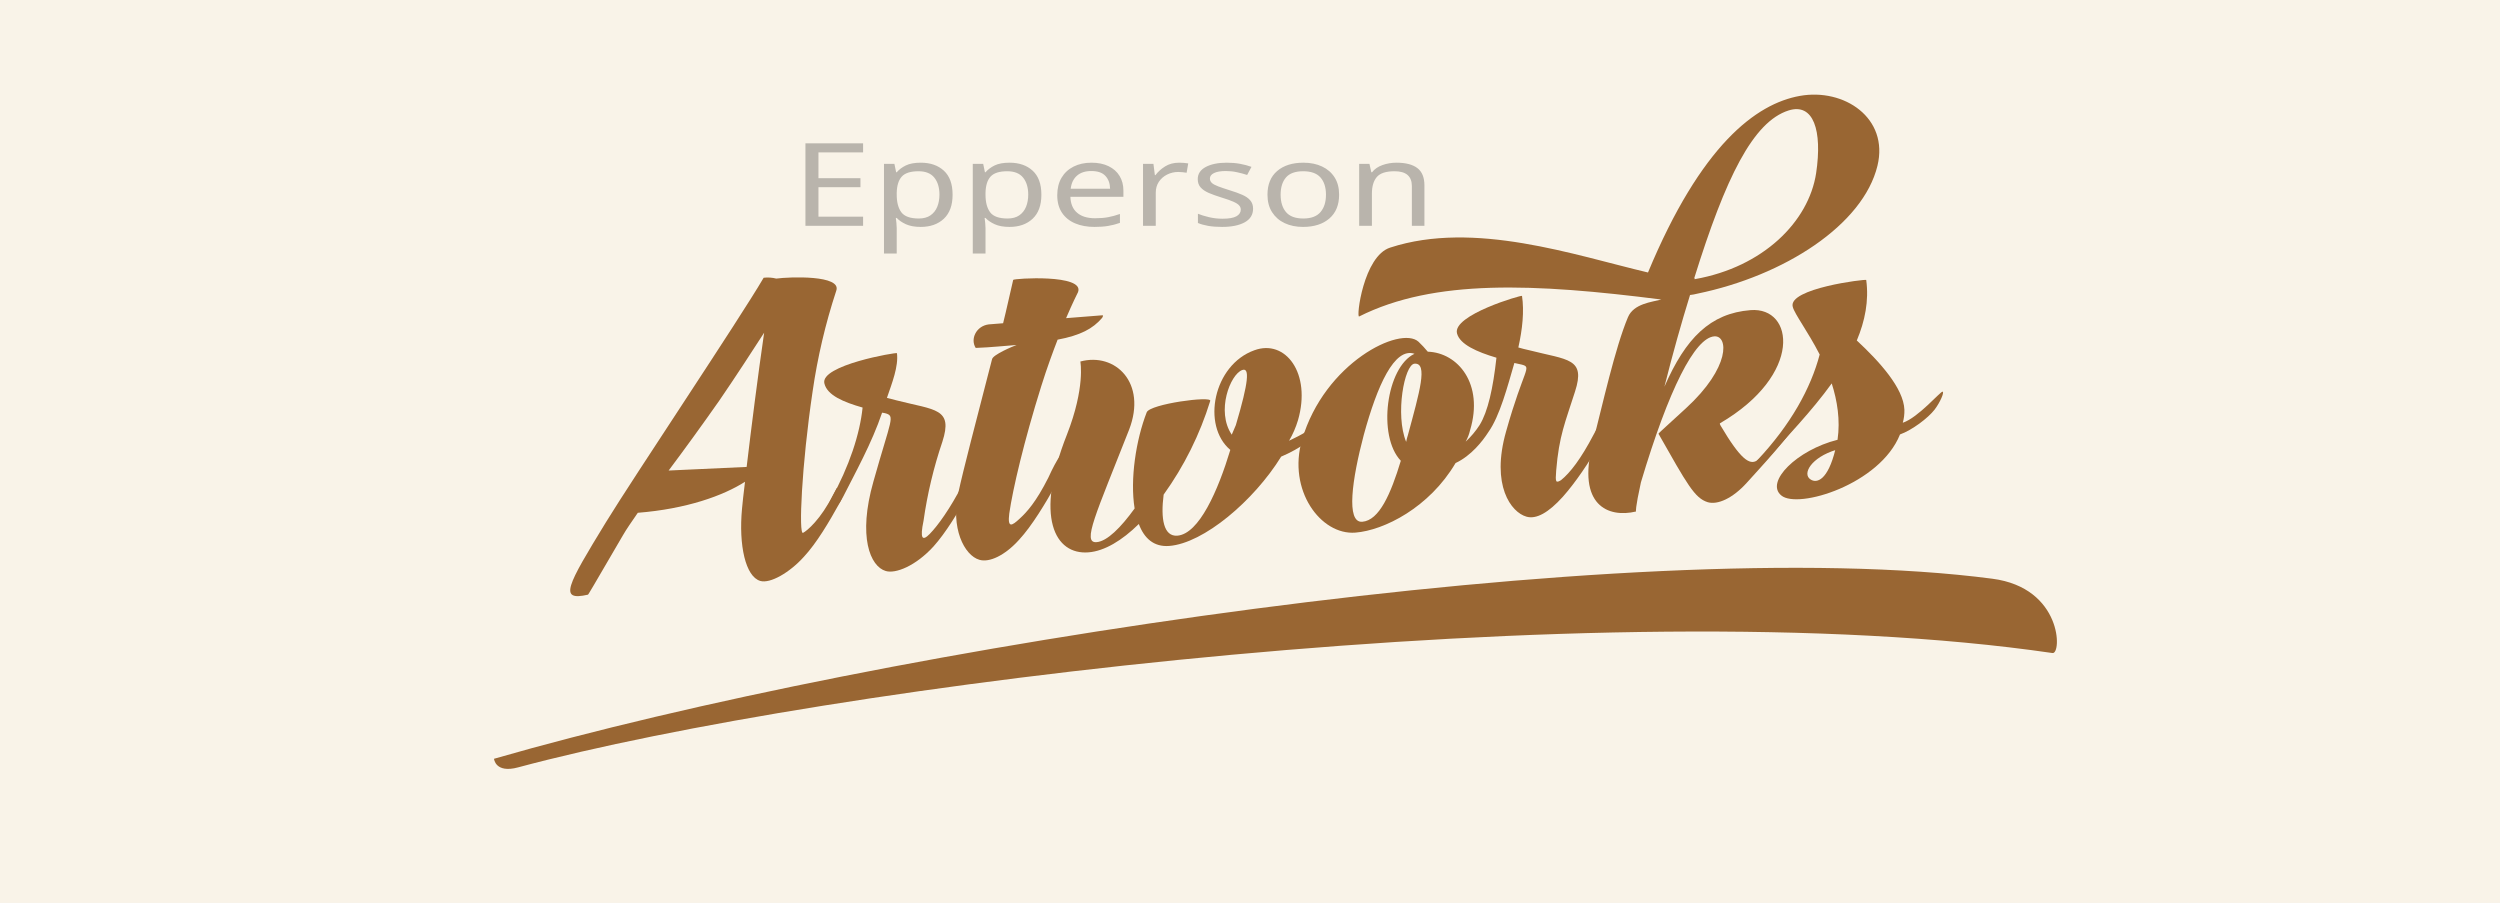
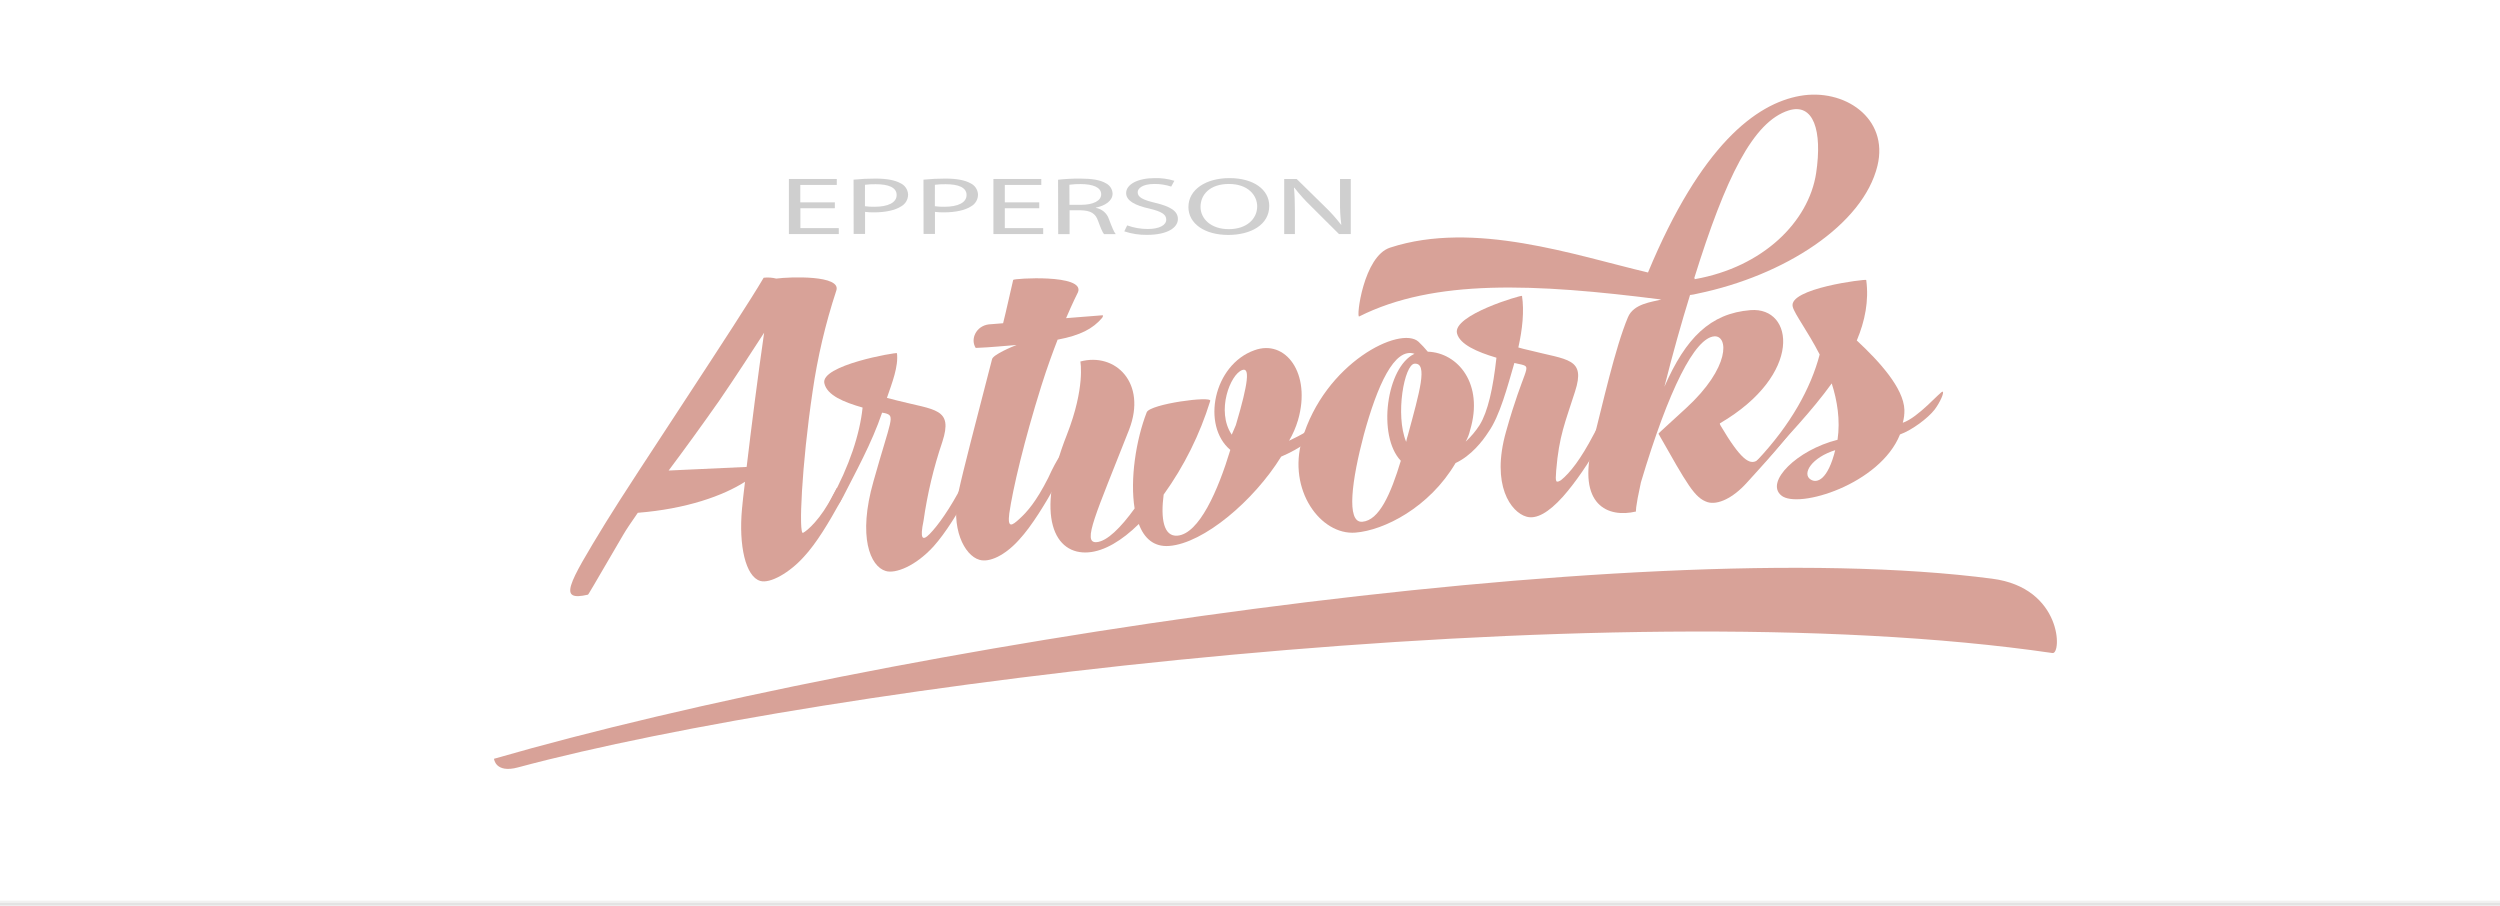
- <svg xmlns="http://www.w3.org/2000/svg" viewBox="0 0 1096 395.84">
+ <svg xmlns="http://www.w3.org/2000/svg" viewBox="0 0 1096 396.84">
  <defs>
-     <style>.cls-1{fill:#f9f3e8;}.cls-2{fill:#963;}.cls-3{fill:#6cf;}.cls-4{font-size:50.64px;font-family:SukhumvitSet-Text, Sukhumvit Set;opacity:0.26;}</style>
+     <style>.cls-1{fill:#fff;}.cls-2{opacity:0.8;}.cls-3{fill:#ce8b7e;}.cls-4{fill:#6cf;}.cls-5{opacity:0.72;}.cls-6{opacity:0.26;}.cls-7{fill:none;stroke:#4d4d4d;stroke-miterlimit:10;stroke-width:2px;opacity:0.08;}</style>
  </defs>
  <g id="Layer_2" data-name="Layer 2">
    <rect class="cls-1" width="1096" height="395.84" />
  </g>
  <g id="Capa_1" data-name="Capa 1">
-     <path class="cls-2" d="M265.61,229c12.19-19.89,58.69-89.26,69.18-107.24a15.43,15.43,0,0,1,5.52.37c5.83-.79,28.87-1.64,26.3,5.35a260.12,260.12,0,0,0-10.37,44.18c-4.79,32.25-6.19,63-4.18,61.94,1.77-.89,7.76-5.93,13.2-16.72,3.14-5.91,0,0,4-5.51.61-.83,1.09,5.1-.9,8.66-5,9-10.31,18-15.94,24.07-6.3,7-14.82,11.85-19.13,10.58-6.46-1.91-9.48-15.59-8-31.56.26-2.45.63-6.68,1.32-11.91-9.53,6.1-25.63,11.9-47,13.6-2.69,3.93-5,7.19-6.54,9.9-14.15,24.26-15.15,26-15.33,26C244.75,263.67,248.57,256.89,265.61,229ZM335,145.86c-5.19,8-11.89,18.41-19.62,29.7-7.57,10.79-15.16,21.26-22.25,30.72l34.2-1.58C329.34,187.67,332.33,164.23,335,145.86Z" />
-     <path class="cls-2" d="M378.16,178.67c-8.44-2.4-15.47-5.4-16.73-10.48-2.26-8.07,31.77-13.85,31.79-13.36.75,5.76-2.16,13.11-4.39,19.6l4.3,1.11c16.85,4.32,24.8,3.37,20,18.14a191.37,191.37,0,0,0-8.25,34.63c-1.65,7.9-.54,9.1,2.71,5.77,3.59-3.68,8.81-10.89,14.43-21.69,3-5.9,4-6.47,4.13-3.4a8.47,8.47,0,0,1-1,6.55c-5.15,9.14-10.49,18-15.94,24.07-7.84,8.55-16.59,12-20.9,10.72-6.82-2-12.29-15-5.41-39.2,7.81-27.8,9.72-28.76,5.06-30l-1.25-.22c-4.46,13.29-11.93,26.67-17.21,37.12a17.16,17.16,0,0,1-4.92,5.89c-2.77,1.84-3.52.93-.37-4.82C372.4,204.36,377,190.08,378.16,178.67Z" />
-     <path class="cls-2" d="M463.66,148.91c-1.05,2.72-2.17,5.68-3.3,8.85-1.3,3.64-2.63,7.54-3.9,11.62-7.43,23.72-12.47,45-14,55.79-.81,6.54,1.14,5.4,4.56,2.21,3.09-2.83,7.14-7.19,12.58-18,3.78-8.33,7.16-13.28,7.27-10.38,0,1-1.56,9.19-3.56,12.74-5,9-10.88,18.75-16.51,24.86-6.3,7-13.11,10.1-17.42,8.82-6.64-1.9-12.79-14-9.14-29.85,1.81-8.53,7.72-31.21,14.67-58.07.34-2,9.19-5.69,10.76-6.25,0,0,.78-.08-8.36.68-3,.24-6.19.49-9.56.6-2.46-3.85.16-9.56,5.64-10.31l6.37-.51c1.54-6.11,2.89-12.52,4.42-19,.15-.66,31.49-2.66,28.43,5.35-.16.34-2.31,4.55-5.24,11.42l15.93-1.26c.35,0,.37.29-.13,1.14C479.09,144.13,473.7,147,463.66,148.91Z" />
-     <path class="cls-2" d="M497.42,222.91c-2.09-12.78.62-30.14,5.3-42.16,1.46-3.67,28.65-7.29,27.85-5a142.41,142.41,0,0,1-20.43,41.09c-1.37,10.62,0,18.44,6,18,9.56-.76,17.88-19.87,23.23-37.6-12.66-10.64-7.48-37.25,10.56-43.69,13.65-5,25.06,10.14,19.11,30.67a41.3,41.3,0,0,1-3.91,9c5.58-2.71,10.11-4.84,12.25-9,3.15-5.91,4-6.47,4.13-3.4a9.72,9.72,0,0,1-1.69,6.6c-2.33,3.91-10.12,9.38-18.15,12.76-12,19.4-34,38-49.08,39.16-6.72.53-11-3.34-13.33-9.62-7.35,7.22-15,11.87-22.06,12.43-14.69,1.17-23.84-15.26-9.44-51.66,8.08-20.7,5.87-31.85,5.87-32,15.28-4.13,29.29,9.32,21.38,29.85-14.55,37.07-20.8,49.86-14.25,49.34C485.37,237.29,491.35,231.32,497.42,222.91ZM540,190.56l1.79-4.18c5.66-19.05,6.12-25.39,2.8-24.16C539.35,164.1,533.05,180.27,540,190.56Z" />
-     <path class="cls-2" d="M638.12,203c-11.5,19.52-31.35,29.5-43.91,30.5-15.22,1.21-29.83-18.66-23.4-40.69,9.88-33.78,43.15-50.17,51.06-43a48.78,48.78,0,0,1,4.07,4.37c13.15.41,24.68,14.06,18.54,34.44a18.7,18.7,0,0,1-1.93,5,38.31,38.31,0,0,0,6.1-7.26c3.66-5.89,5.93-16.24,7.39-29.54-8.62-2.55-16-5.85-17.27-10.6-2.26-8.07,28.46-17,28.48-16.5,1,6.72.2,14.54-1.61,22.61,1.43.37,3.05.89,4.84,1.23,16.85,4.32,24.8,3.37,20,18.14-4.28,13.44-7,19.33-8.25,34.63-.43,5.25-.14,5.49,2.11,4.18,4-3.23,8.69-9.25,14.31-20,3-5.9,4.72-6.52,4.84-3.46a11,11,0,0,1-1.69,6.6c-5.15,9.14-11.2,18-16.65,24.13-6.3,7-11.69,10-16,8.71-6.64-1.9-15.61-13.64-8.89-37.31,7.81-27.8,11.52-28.09,6.86-29.34l-3.22-.71c-3,10.27-6.37,23.27-11.43,30.35C650,193.33,645,199.79,638.12,203Zm-24-1c-10.36-10.83-6.37-41.07,6-46.9-8.81-3-16.33,13.91-22.24,35.57-5.11,19.33-7.92,38.64-.66,38.07C604.65,228.15,609.71,216.58,614.12,202Zm2.34-8.27a18.68,18.68,0,0,1,.77-3c5.13-19,8.89-31.76,2.88-31.29C615.69,159.82,611.57,181.82,616.46,193.72Z" />
-     <path class="cls-2" d="M728.31,131.31c-55.66-7.08-99.55-9.09-132.46,7.43-1.39.76,1.88-26.52,13.63-30.2,36.81-12,80.84,3.33,113,10.92,23.23-55.87,47.38-74,66.6-77.42,19.39-3.48,39.07,9.68,34,30.62-6.28,25.9-40.74,48.2-79,56.09a21.77,21.77,0,0,1-3.17.58c-3.79,12.27-7.54,25.51-11.23,40.2,9.3-21.28,20.06-32.17,37.76-33.57,19.11-1.52,23.1,28.25-13.36,49.59-.17.18-.16.34.21,1,8.93,15.14,12.77,17.27,15.89,15.4,4-3.39,10.22-6.79,15.84-17.59,3-5.9,6.63-6.63,4.64-3.08-5.15,9.14-19.33,24.18-24.78,30.27-6.3,7-12.92,9.88-17.23,8.61-5.75-1.81-9-7.86-21.57-30,0-.16.16-.34,12-11.14,19.72-18.06,18.65-32.05,12.45-31.56-8.49.67-19.89,22.93-32.15,64-2.57,11.69-2.17,12.79-2.17,12.79-12.31,2.92-25.85-2.8-19.07-29.55,4.42-17.31,9.9-42.16,15.56-55.64C716.24,133.07,724.21,132.42,728.31,131.31Zm14.46-9.41c.53,0-.34.68.36.46,29.79-5.28,49.8-25.14,53.06-46.43C799,57.1,795,45,784.13,48.42,768.52,53.38,756.51,77.78,742.77,121.9Z" />
-     <path class="cls-2" d="M834.18,185.34c6.82-2.28,16.58-13.86,17.45-13.64s-1.1,4.73-3.53,7.91c-2.79,3.63-9.89,9-15.14,10.85-8.74,21.89-44.71,32.83-52,26.78-7.33-5.89,6.86-20,24.62-24.44,1.26-8.67-.13-17.14-2.55-24.71-8.76,12.18-19.86,23.58-28.87,33.84-2.72,3.13-8.68,5.06-3.91,0,14.84-15.74,23.63-31.8,27.5-46.51-5.18-10.1-11-17.73-11.81-20.9-2.26-8.07,32-12.25,32.21-11.78,1.24,9.12-.55,18-4.13,26.53,9.94,9.24,20.51,20.86,20.87,30.37A19.35,19.35,0,0,1,834.18,185.34Zm-29.55,11.73c0-.32.2.48.36.14-10.88,3.29-15.13,10.54-11.21,13C796.52,212,801.33,210.54,804.63,197.07Z" />
-     <path class="cls-3" d="M396.62,389.37" />
-     <path class="cls-2" d="M873.43,253.71c30.76,4,30.47,33.23,26.37,32.58C703,257.55,361.28,300.36,227.12,336.42c-10,2.72-10.55-3.77-10.55-3.77C387.59,283.3,715.54,233,873.43,253.71Z" />
-     <text class="cls-4" transform="translate(346.97 98.98) scale(1.25 1)">Epperson</text>
+     <g class="cls-2">
+       <path class="cls-3" d="M265.61,229c12.19-19.89,58.69-89.26,69.18-107.24a15.43,15.43,0,0,1,5.52.37c5.83-.79,28.87-1.64,26.3,5.35a260.12,260.12,0,0,0-10.37,44.18c-4.79,32.25-6.19,63-4.18,61.94,1.77-.89,7.76-5.93,13.2-16.72,3.14-5.91,0,0,4-5.51.61-.83,1.09,5.1-.9,8.66-5,9-10.31,18-15.94,24.07-6.3,7-14.82,11.85-19.13,10.58-6.46-1.91-9.48-15.59-8-31.56.26-2.45.63-6.68,1.32-11.91-9.53,6.1-25.63,11.9-47,13.6-2.69,3.93-5,7.19-6.54,9.9-14.15,24.26-15.15,26-15.33,26C244.75,263.67,248.57,256.89,265.61,229ZM335,145.86c-5.19,8-11.89,18.41-19.62,29.7-7.57,10.79-15.16,21.26-22.25,30.72l34.2-1.58C329.34,187.67,332.33,164.23,335,145.86Z" />
+       <path class="cls-3" d="M378.16,178.67c-8.44-2.4-15.47-5.4-16.73-10.48-2.26-8.07,31.77-13.85,31.79-13.36.75,5.76-2.16,13.11-4.39,19.6l4.3,1.11c16.85,4.32,24.8,3.37,20,18.14a191.37,191.37,0,0,0-8.25,34.63c-1.65,7.9-.54,9.1,2.71,5.77,3.59-3.68,8.81-10.89,14.43-21.69,3-5.9,4-6.47,4.13-3.4a8.47,8.47,0,0,1-1,6.55c-5.15,9.14-10.49,18-15.94,24.07-7.84,8.55-16.59,12-20.9,10.72-6.82-2-12.29-15-5.41-39.2,7.81-27.8,9.72-28.76,5.06-30l-1.25-.22c-4.46,13.29-11.93,26.67-17.21,37.12a17.16,17.16,0,0,1-4.92,5.89c-2.77,1.84-3.52.93-.37-4.82C372.4,204.36,377,190.08,378.16,178.67Z" />
+       <path class="cls-3" d="M463.66,148.91c-1.05,2.72-2.17,5.68-3.3,8.85-1.3,3.64-2.63,7.54-3.9,11.62-7.43,23.72-12.47,45-14,55.79-.81,6.54,1.14,5.4,4.56,2.21,3.09-2.83,7.14-7.19,12.58-18,3.78-8.33,7.16-13.28,7.27-10.38,0,1-1.56,9.19-3.56,12.74-5,9-10.88,18.75-16.51,24.86-6.3,7-13.11,10.1-17.42,8.82-6.64-1.9-12.79-14-9.14-29.85,1.81-8.53,7.72-31.21,14.67-58.07.34-2,9.19-5.69,10.76-6.25,0,0,.78-.08-8.36.68-3,.24-6.19.49-9.56.6-2.46-3.85.16-9.56,5.64-10.31l6.37-.51c1.54-6.11,2.89-12.52,4.42-19,.15-.66,31.49-2.66,28.43,5.35-.16.34-2.31,4.55-5.24,11.42l15.93-1.26c.35,0,.37.29-.13,1.14C479.09,144.13,473.7,147,463.66,148.91Z" />
+       <path class="cls-3" d="M497.42,222.91c-2.09-12.78.62-30.14,5.3-42.16,1.46-3.67,28.65-7.29,27.85-5a142.41,142.41,0,0,1-20.43,41.09c-1.37,10.62,0,18.44,6,18,9.56-.76,17.88-19.87,23.23-37.6-12.66-10.64-7.48-37.25,10.56-43.69,13.65-5,25.06,10.14,19.11,30.67a41.3,41.3,0,0,1-3.91,9c5.58-2.71,10.11-4.84,12.25-9,3.15-5.91,4-6.47,4.13-3.4a9.72,9.72,0,0,1-1.69,6.6c-2.33,3.91-10.12,9.38-18.15,12.76-12,19.4-34,38-49.08,39.16-6.72.53-11-3.34-13.33-9.62-7.35,7.22-15,11.87-22.06,12.43-14.69,1.17-23.84-15.26-9.44-51.66,8.08-20.7,5.87-31.85,5.87-32,15.28-4.13,29.29,9.32,21.38,29.85-14.55,37.07-20.8,49.86-14.25,49.34C485.37,237.29,491.35,231.32,497.42,222.91ZM540,190.56l1.79-4.18c5.66-19.05,6.12-25.39,2.8-24.16C539.35,164.1,533.05,180.27,540,190.56Z" />
+       <path class="cls-3" d="M638.12,203c-11.5,19.52-31.35,29.5-43.91,30.5-15.22,1.21-29.83-18.66-23.4-40.69,9.88-33.78,43.15-50.17,51.06-43a48.78,48.78,0,0,1,4.07,4.37c13.15.41,24.68,14.06,18.54,34.44a18.7,18.7,0,0,1-1.93,5,38.31,38.31,0,0,0,6.1-7.26c3.66-5.89,5.93-16.24,7.39-29.54-8.62-2.55-16-5.85-17.27-10.6-2.26-8.07,28.46-17,28.48-16.5,1,6.72.2,14.54-1.61,22.61,1.43.37,3.05.89,4.84,1.23,16.85,4.32,24.8,3.37,20,18.14-4.28,13.44-7,19.33-8.25,34.63-.43,5.25-.14,5.49,2.11,4.18,4-3.23,8.69-9.25,14.31-20,3-5.9,4.72-6.52,4.84-3.46a11,11,0,0,1-1.69,6.6c-5.15,9.14-11.2,18-16.65,24.13-6.3,7-11.69,10-16,8.71-6.64-1.9-15.61-13.64-8.89-37.31,7.81-27.8,11.52-28.09,6.86-29.34l-3.22-.71c-3,10.27-6.37,23.27-11.43,30.35C650,193.33,645,199.79,638.12,203Zm-24-1c-10.36-10.83-6.37-41.07,6-46.9-8.81-3-16.33,13.91-22.24,35.57-5.11,19.33-7.92,38.64-.66,38.07C604.65,228.15,609.71,216.58,614.12,202Zm2.34-8.27a18.68,18.68,0,0,1,.77-3c5.13-19,8.89-31.76,2.88-31.29C615.69,159.82,611.57,181.82,616.46,193.72Z" />
+       <path class="cls-3" d="M728.31,131.31c-55.66-7.08-99.55-9.09-132.46,7.43-1.39.76,1.88-26.52,13.63-30.2,36.81-12,80.84,3.33,113,10.92,23.23-55.87,47.38-74,66.6-77.42,19.39-3.48,39.07,9.68,34,30.62-6.28,25.9-40.74,48.2-79,56.09a21.77,21.77,0,0,1-3.17.58c-3.79,12.27-7.54,25.51-11.23,40.2,9.3-21.28,20.06-32.17,37.76-33.57,19.11-1.52,23.1,28.25-13.36,49.59-.17.18-.16.34.21,1,8.93,15.14,12.77,17.27,15.89,15.4,4-3.39,10.22-6.79,15.84-17.59,3-5.9,6.63-6.63,4.64-3.08-5.15,9.14-19.33,24.18-24.78,30.27-6.3,7-12.92,9.88-17.23,8.61-5.75-1.81-9-7.86-21.57-30,0-.16.16-.34,12-11.14,19.72-18.06,18.65-32.05,12.45-31.56-8.49.67-19.89,22.93-32.15,64-2.57,11.69-2.17,12.79-2.17,12.79-12.31,2.92-25.85-2.8-19.07-29.55,4.42-17.31,9.9-42.16,15.56-55.64C716.24,133.07,724.21,132.42,728.31,131.31Zm14.46-9.41c.53,0-.34.68.36.46,29.79-5.28,49.8-25.14,53.06-46.43C799,57.1,795,45,784.13,48.42,768.52,53.38,756.51,77.78,742.77,121.9Z" />
+       <path class="cls-3" d="M834.18,185.34c6.82-2.28,16.58-13.86,17.45-13.64s-1.1,4.73-3.53,7.91c-2.79,3.63-9.89,9-15.14,10.85-8.74,21.89-44.71,32.83-52,26.78-7.33-5.89,6.86-20,24.62-24.44,1.26-8.67-.13-17.14-2.55-24.71-8.76,12.18-19.86,23.58-28.87,33.84-2.72,3.13-8.68,5.06-3.91,0,14.84-15.74,23.63-31.8,27.5-46.51-5.18-10.1-11-17.73-11.81-20.9-2.26-8.07,32-12.25,32.21-11.78,1.24,9.12-.55,18-4.13,26.53,9.94,9.24,20.51,20.86,20.87,30.37A19.35,19.35,0,0,1,834.18,185.34Zm-29.55,11.73c0-.32.2.48.36.14-10.88,3.29-15.13,10.54-11.21,13C796.52,212,801.33,210.54,804.63,197.07Z" />
+     </g>
+     <path class="cls-4" d="M396.62,389.37" />
+     <g class="cls-2">
+       <path class="cls-3" d="M873.43,253.71c30.76,4,30.47,33.23,26.37,32.58C703,257.55,361.28,300.36,227.12,336.42c-10,2.72-10.55-3.77-10.55-3.77C387.59,283.3,715.54,233,873.43,253.71Z" />
+     </g>
+     <g class="cls-5">
+       <path class="cls-6" d="M366,91.29h-15.1V100h16.82v2.61H345.85V78.47h21v2.61h-16v7.63H366Z" />
+       <path class="cls-6" d="M374.2,78.76a92.88,92.88,0,0,1,9.62-.47c5,0,8.58.72,10.89,2a5.73,5.73,0,0,1,3.4,5,5.89,5.89,0,0,1-3,5.16c-2.65,1.75-7,2.65-11.87,2.65a27.49,27.49,0,0,1-4-.21v9.67h-5Zm5,11.64a26.72,26.72,0,0,0,4.15.25c6,0,9.74-1.83,9.74-5.16s-3.63-4.73-9.16-4.73a33.45,33.45,0,0,0-4.72.25Z" />
+       <path class="cls-6" d="M404.85,78.76a92.88,92.88,0,0,1,9.62-.47c5,0,8.58.72,10.89,2a5.73,5.73,0,0,1,3.4,5,5.89,5.89,0,0,1-3,5.16c-2.65,1.75-7,2.65-11.87,2.65a27.49,27.49,0,0,1-4-.21v9.67h-5Zm5,11.64a26.72,26.72,0,0,0,4.15.25c6,0,9.74-1.83,9.74-5.16s-3.63-4.73-9.16-4.73a33.45,33.45,0,0,0-4.72.25Z" />
+       <path class="cls-6" d="M455.61,91.29h-15.1V100h16.82v2.61H435.51V78.47h21v2.61h-16v7.63h15.1Z" />
+       <path class="cls-6" d="M463.85,78.79a83.34,83.34,0,0,1,9.62-.5c5.36,0,8.82.61,11.24,2a5.27,5.27,0,0,1,3.05,4.58c0,3.19-3.23,5.3-7.32,6.16v.11a7.3,7.3,0,0,1,5.7,4.87c1.27,3.37,2.19,5.69,3,6.63H484c-.63-.68-1.5-2.76-2.59-5.77-1.15-3.33-3.23-4.58-7.78-4.69h-4.72v10.46h-5Zm5,11H474c5.36,0,8.76-1.83,8.76-4.58,0-3.12-3.63-4.48-8.93-4.51a32.83,32.83,0,0,0-5,.29Z" />
+       <path class="cls-6" d="M494.16,98.81a26.31,26.31,0,0,0,9,1.58c5.13,0,8.12-1.68,8.12-4.12,0-2.26-2.07-3.55-7.32-4.8-6.34-1.4-10.26-3.44-10.26-6.84,0-3.76,5-6.55,12.56-6.55a26.76,26.76,0,0,1,8.58,1.18l-1.38,2.54a23.15,23.15,0,0,0-7.38-1.15c-5.3,0-7.32,2-7.32,3.62,0,2.26,2.36,3.37,7.72,4.66,6.57,1.58,9.91,3.55,9.91,7.09,0,3.72-4.44,6.95-13.6,6.95a30.14,30.14,0,0,1-9.91-1.54Z" />
+       <path class="cls-6" d="M556.44,90.29c0,8.31-8.12,12.71-18,12.71C528.15,103,521,98.06,521,90.76c0-7.66,7.66-12.68,18-12.68C549.59,78.08,556.44,83.13,556.44,90.29Zm-30.13.39c0,5.16,4.49,9.78,12.39,9.78s12.45-4.55,12.45-10c0-4.8-4-9.81-12.39-9.81S526.31,85.38,526.31,90.68Z" />
+       <path class="cls-6" d="M563,102.61V78.47h5.47l12.45,12.21a68.11,68.11,0,0,1,7,7.84l.12,0a67,67,0,0,1-.58-9.92V78.47h4.72v24.14H587L574.71,90.36a76.94,76.94,0,0,1-7.26-8.06l-.17,0c.29,3,.4,5.95.4,10v10.31Z" />
+     </g>
+     <line class="cls-7" y1="395.84" x2="1096" y2="395.84" />
  </g>
</svg>
